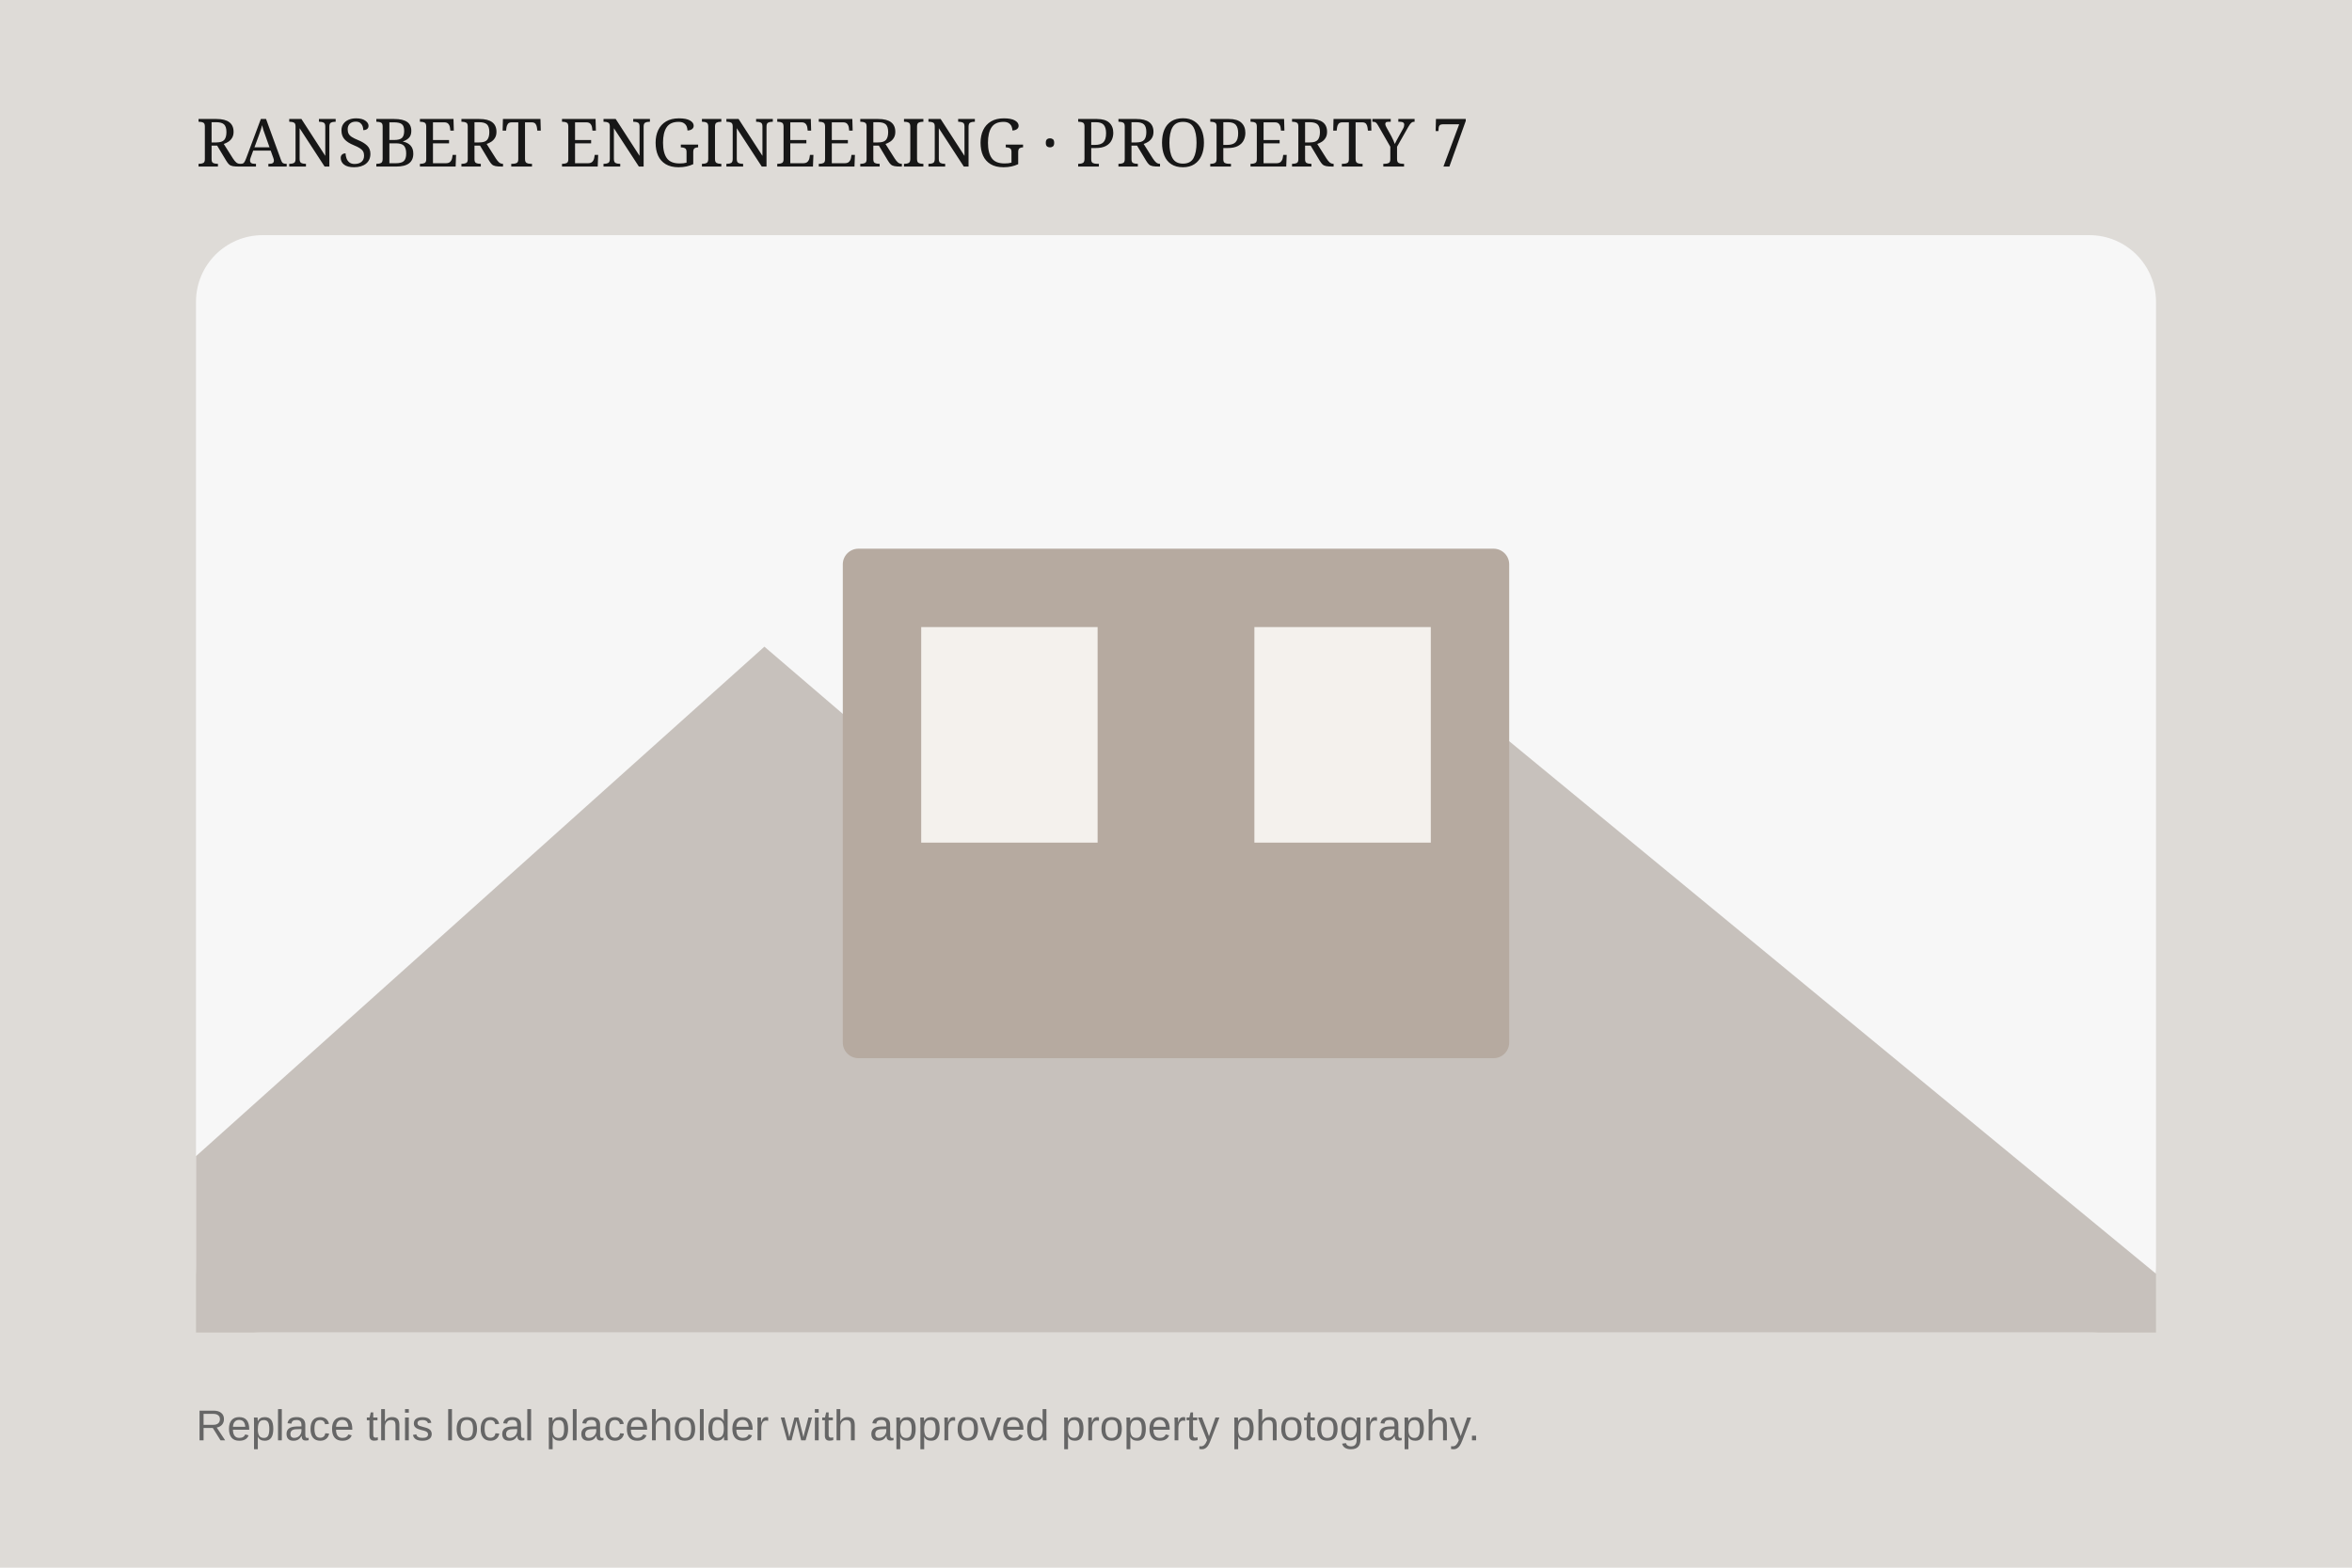
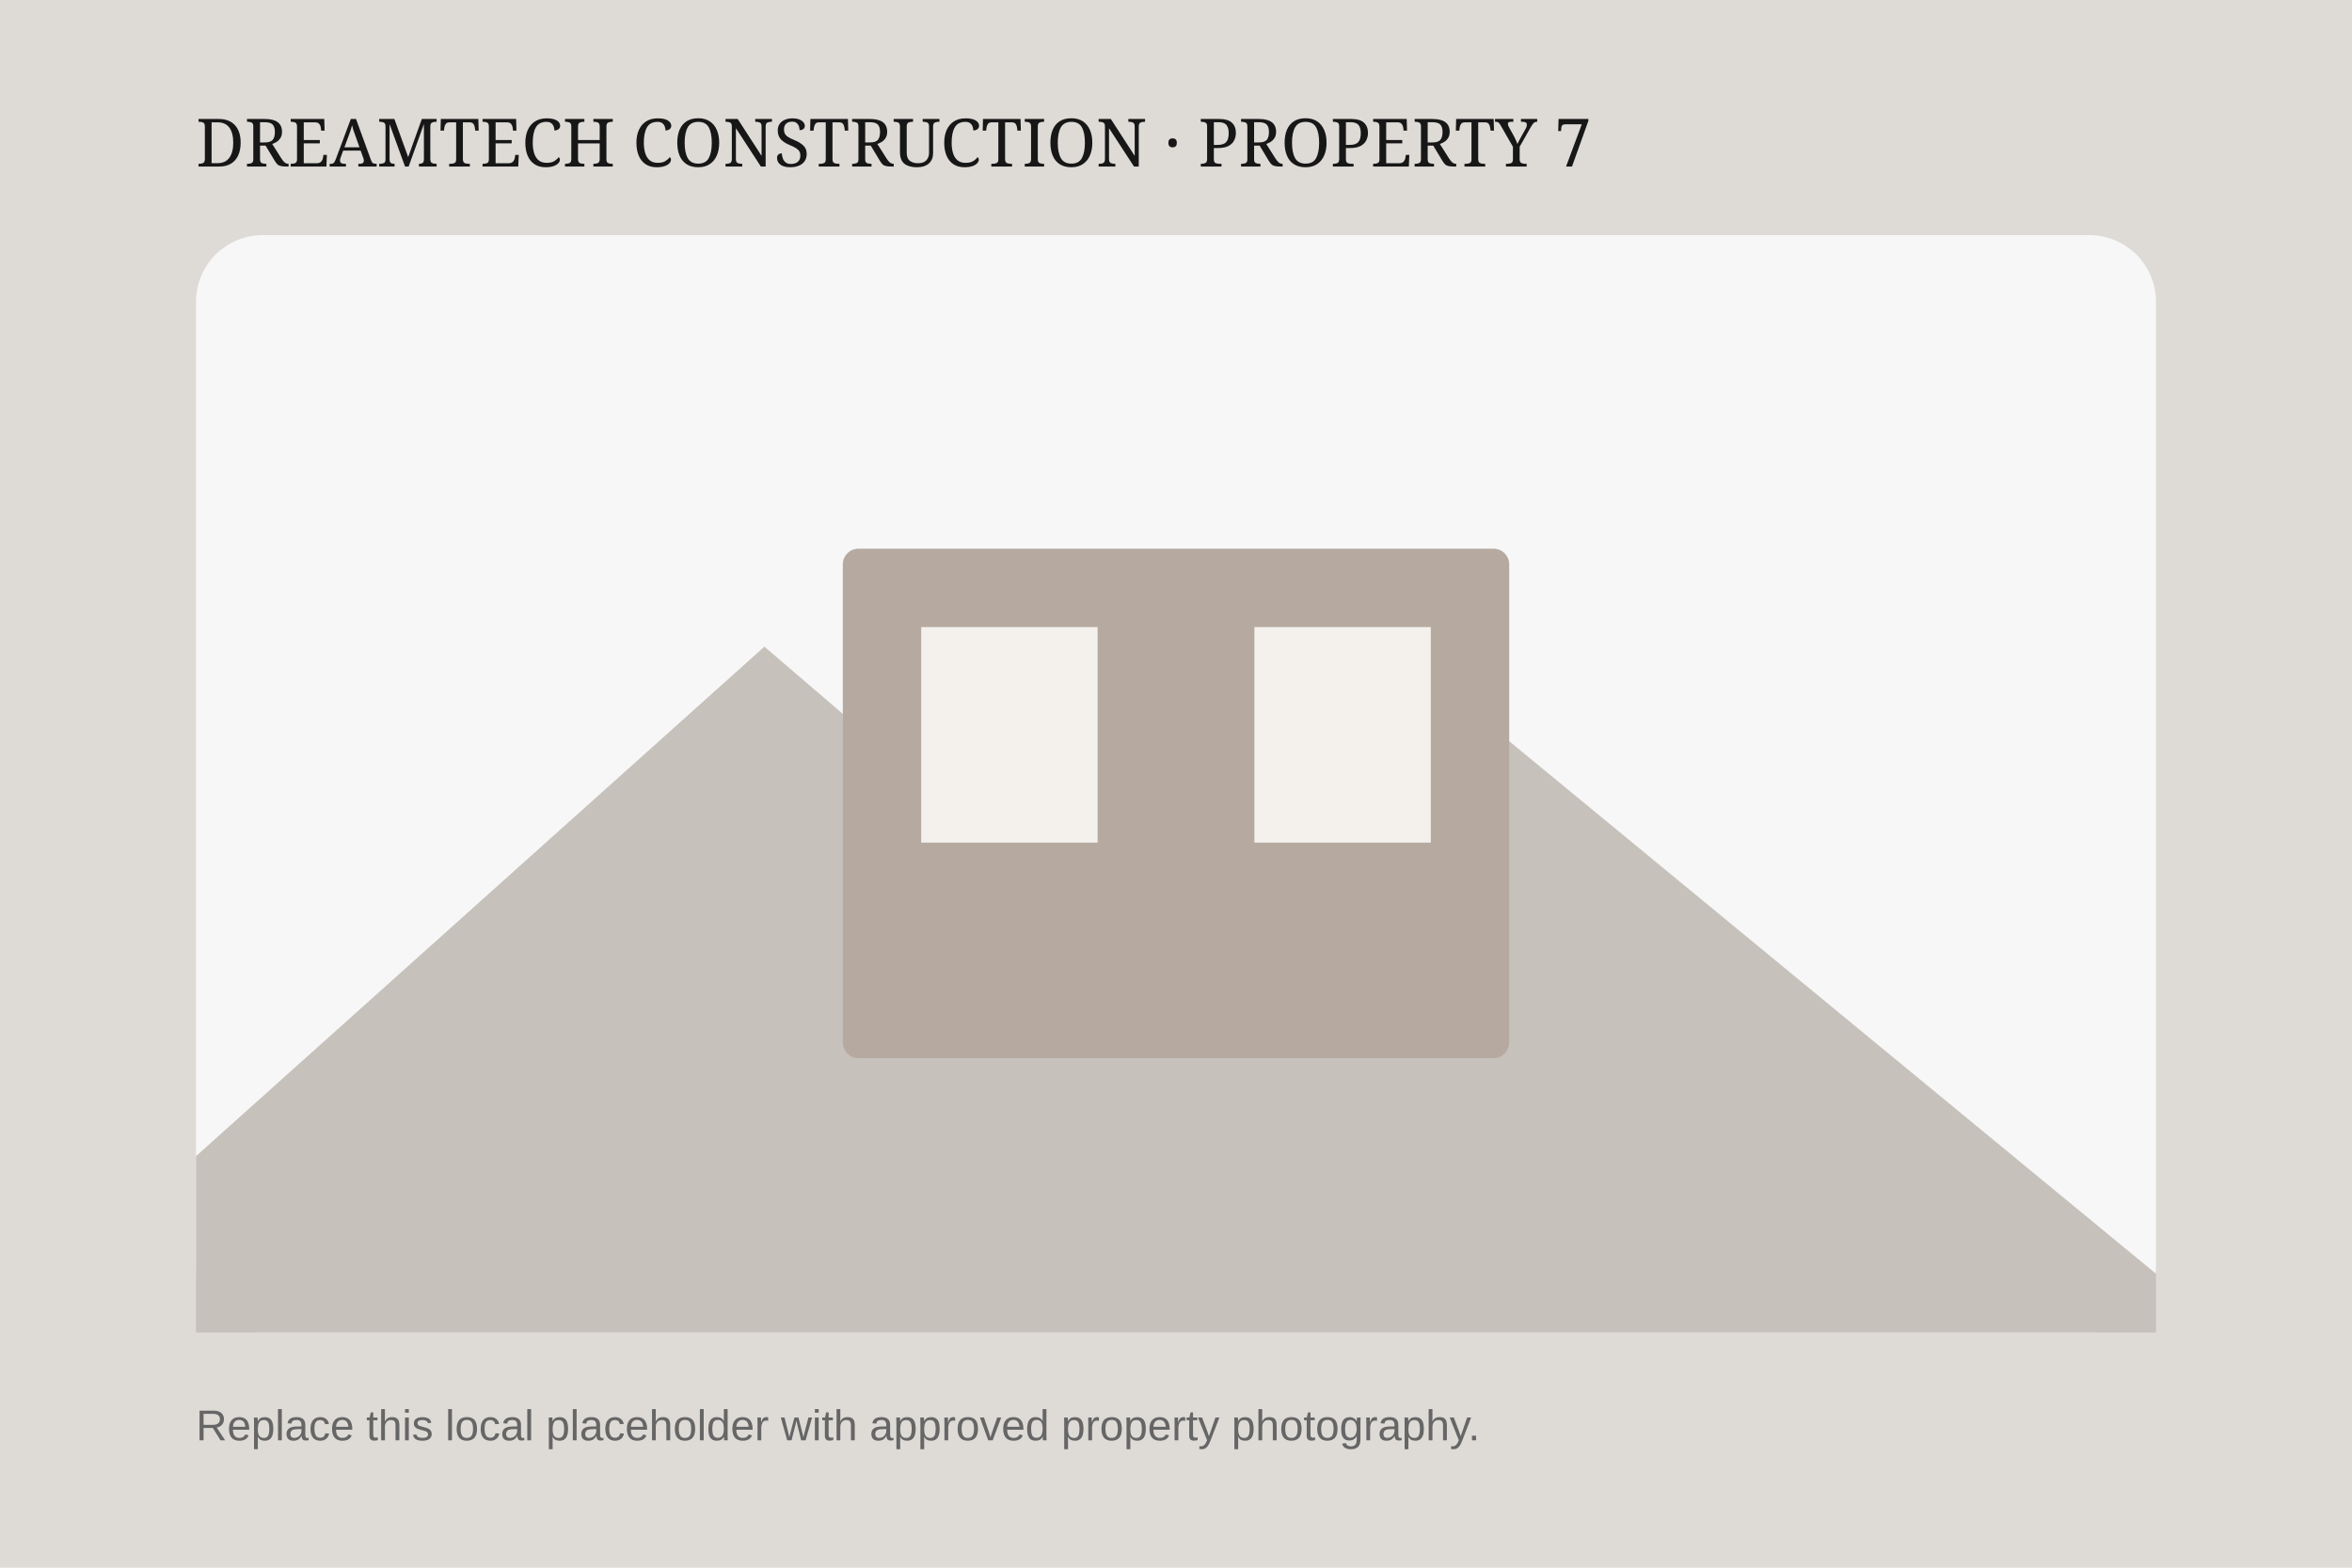
<svg xmlns="http://www.w3.org/2000/svg" viewBox="0 0 1200 800">
  <rect width="1200" height="800" fill="#dedbd7" />
  <rect x="100" y="120" width="1000" height="560" rx="34" fill="#f7f7f7" />
  <path d="M100 590 L390 330 L600 510 L760 370 L1100 650 L1100 680 L100 680Z" fill="#c7c1bc" />
  <rect x="430" y="280" width="340" height="260" rx="8" fill="#b6aaa0" />
  <rect x="470" y="320" width="90" height="110" fill="#f4f1ed" />
  <rect x="640" y="320" width="90" height="110" fill="#f4f1ed" />
-   <text x="100" y="85" font-family="Georgia,serif" font-size="34" fill="#171717">RANSBERT ENGINEERING · PROPERTY 7</text>
+   <text x="100" y="85" font-family="Georgia,serif" font-size="34" fill="#171717">DREAMTECH CONSTRUCTION · PROPERTY 7</text>
  <text x="100" y="735" font-family="Arial,sans-serif" font-size="22" fill="#666">Replace this local placeholder with approved property photography.</text>
</svg>
